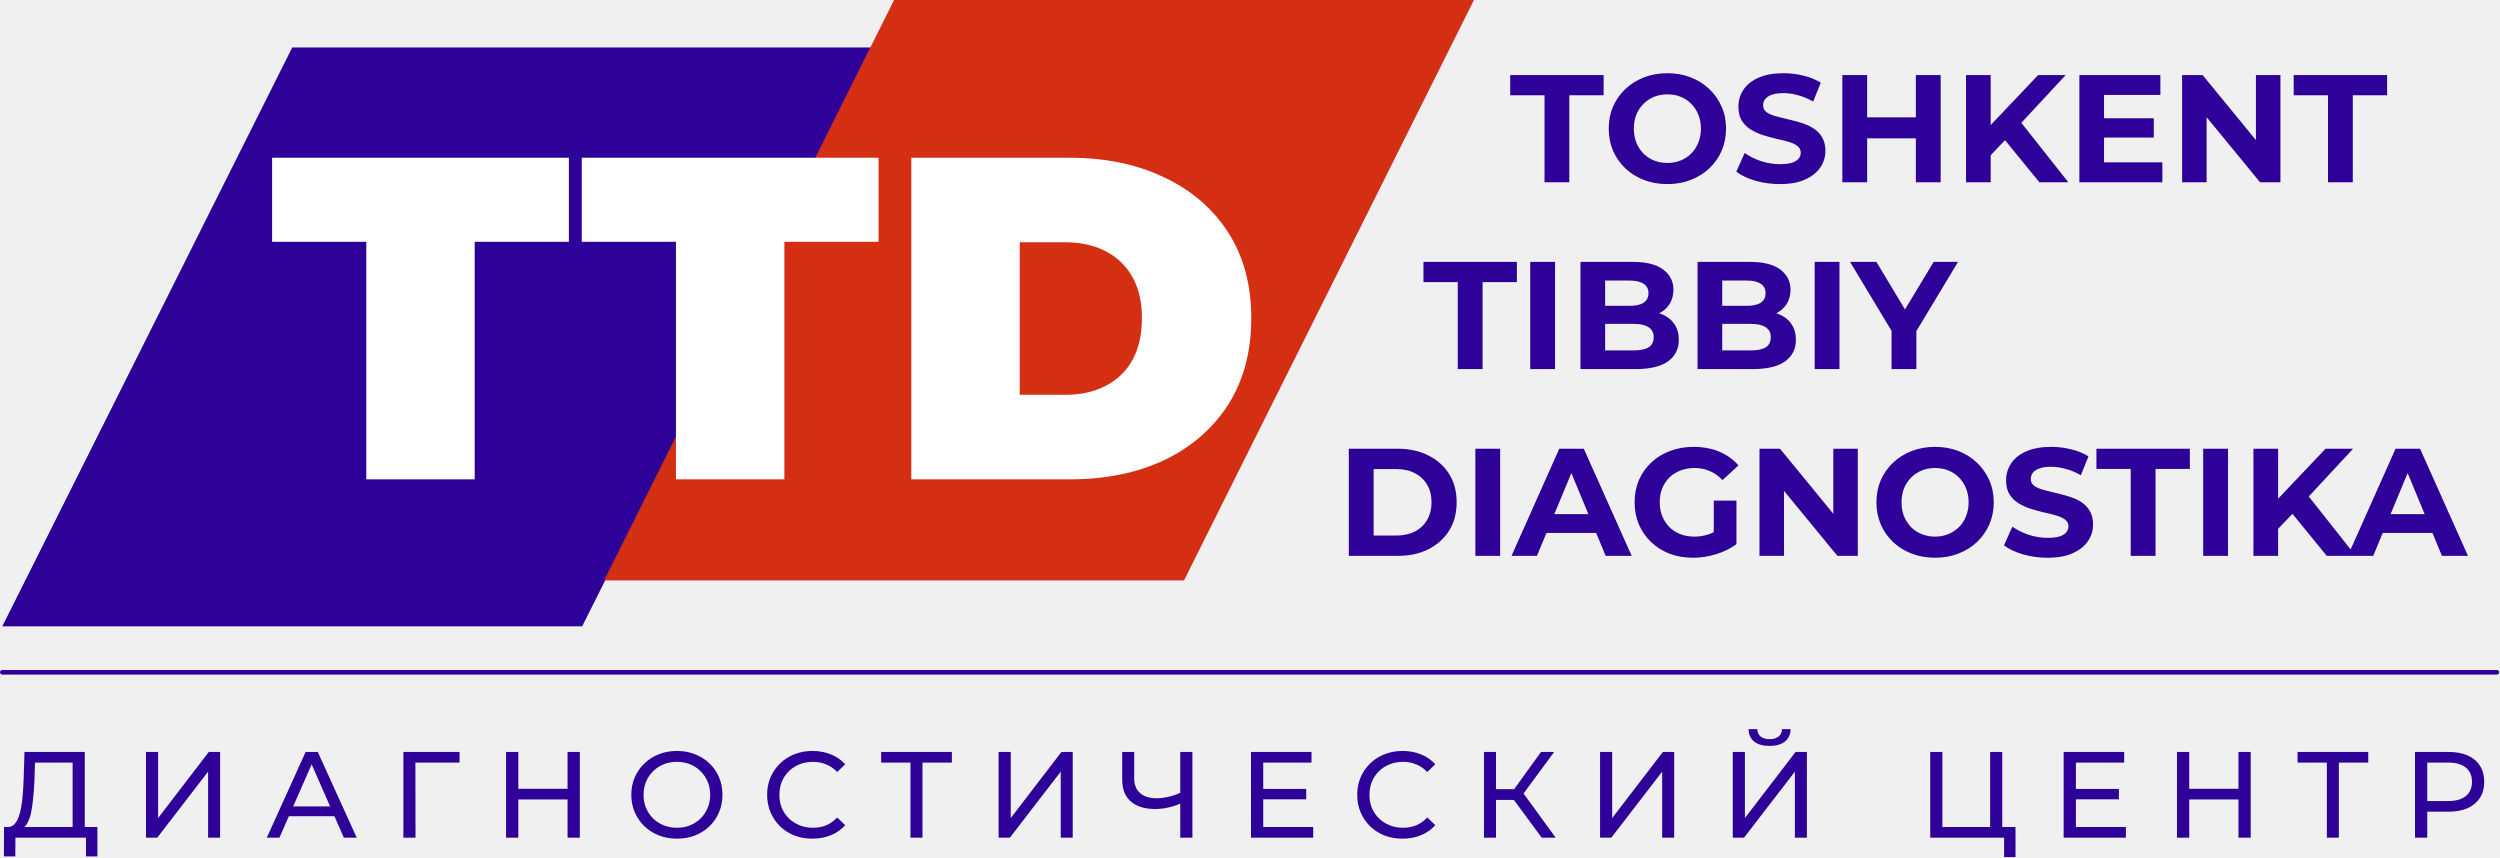
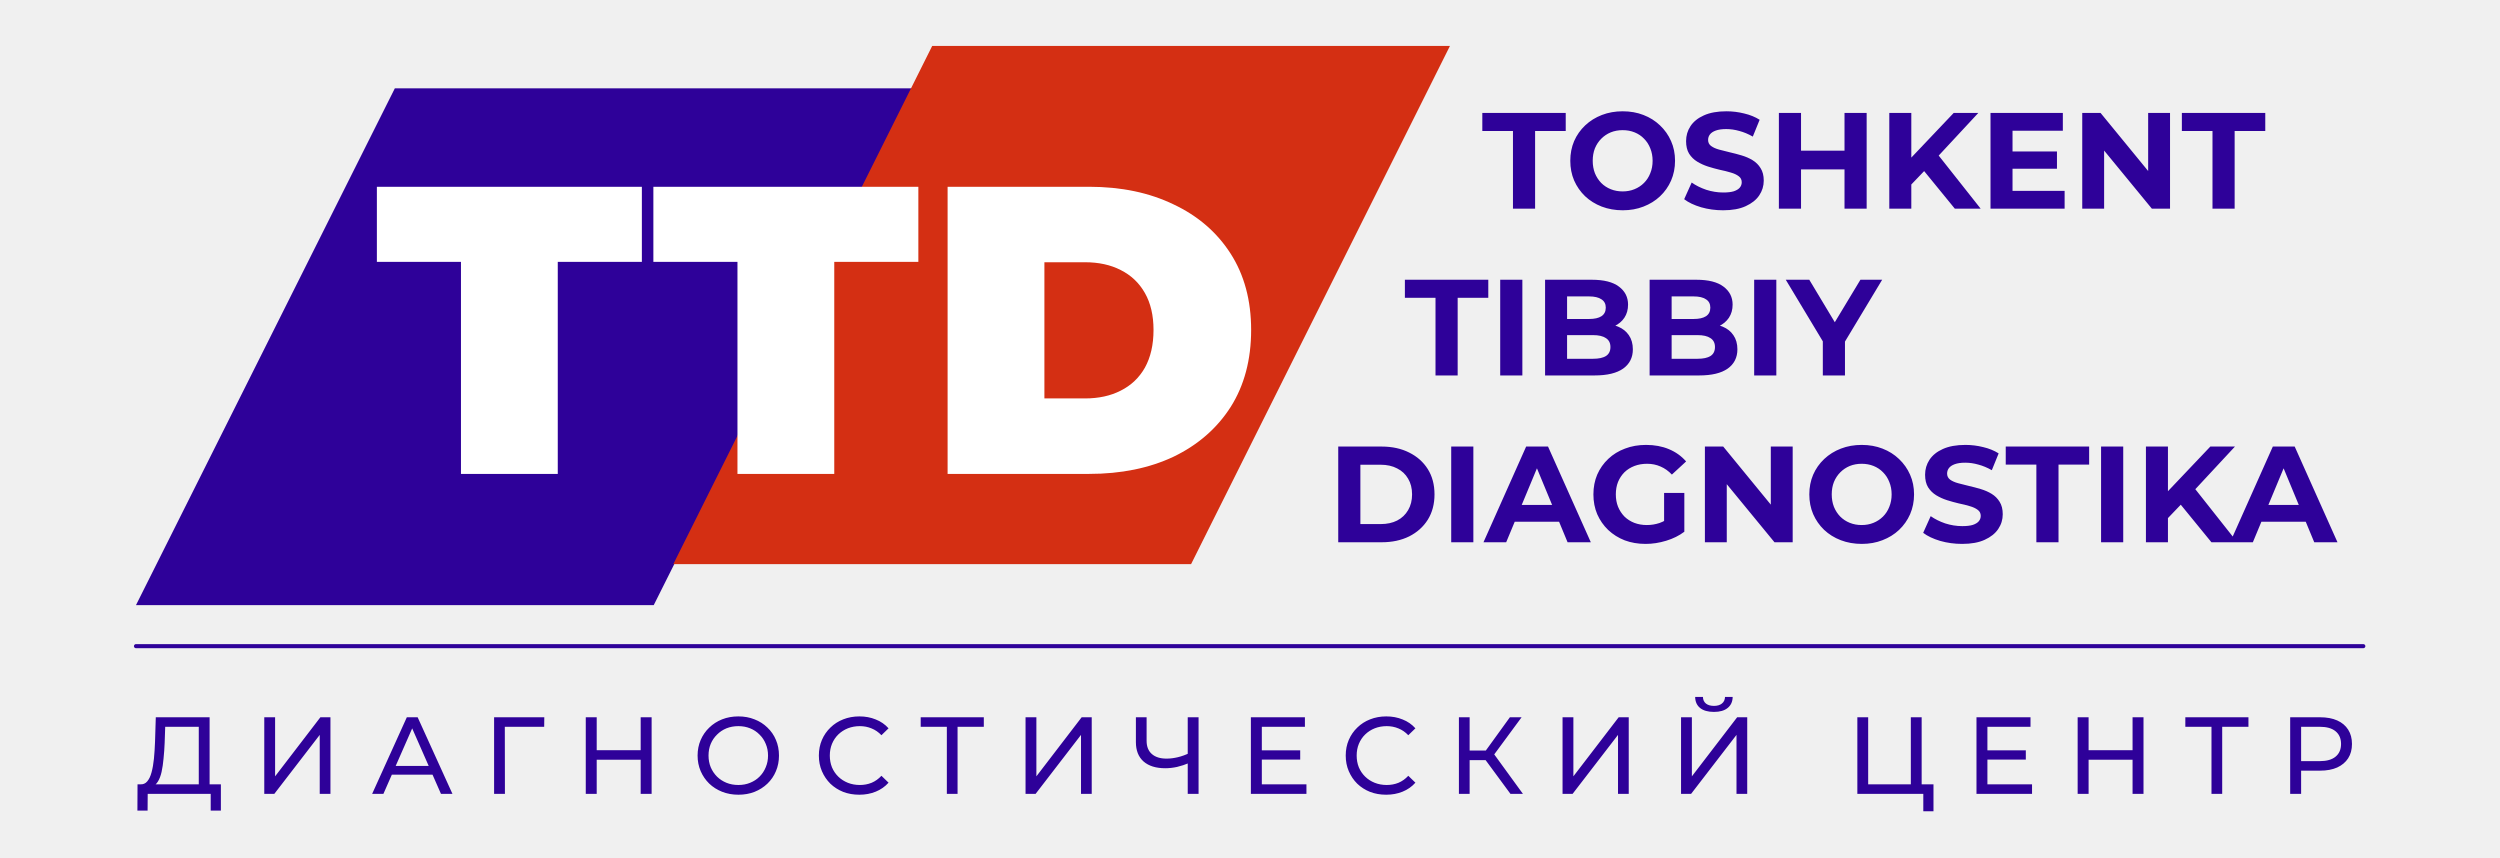
- <svg xmlns="http://www.w3.org/2000/svg" width="175" height="60" viewBox="0 0 175 60" fill="none">
+ <svg xmlns="http://www.w3.org/2000/svg" width="196.00" height="67.20" viewBox="-10.50 -3.60 196.00 67.20" fill="none">
  <path d="M20.456 3.324H61.048L40.752 43.844H0.16L20.456 3.324Z" fill="#2E0199" />
  <path d="M62.585 0H103.177L82.881 40.627H42.289L62.585 0Z" fill="#D42F13" />
  <path d="M25.64 33.554V16.928H19.047V11.043H39.822V16.928H33.229V33.554H25.64ZM47.317 33.554V16.928H40.724V11.043H61.499V16.928H54.906V33.554H47.317ZM63.792 33.554V11.043H74.887C77.395 11.043 79.603 11.504 81.511 12.426C83.419 13.326 84.909 14.613 85.981 16.285C87.053 17.957 87.589 19.951 87.589 22.266C87.589 24.603 87.053 26.619 85.981 28.312C84.909 29.985 83.419 31.282 81.511 32.204C79.603 33.104 77.395 33.554 74.887 33.554H63.792ZM71.381 27.637H74.565C75.637 27.637 76.57 27.433 77.363 27.026C78.177 26.619 78.81 26.018 79.26 25.225C79.71 24.41 79.936 23.424 79.936 22.266C79.936 21.13 79.71 20.165 79.26 19.372C78.81 18.579 78.177 17.979 77.363 17.571C76.57 17.164 75.637 16.96 74.565 16.96H71.381V27.637Z" fill="white" />
  <path d="M108.116 12.757V6.669H105.714V5.254H112.253V6.669H109.852V12.757H108.116ZM116.728 12.886C116.135 12.886 115.584 12.79 115.077 12.597C114.576 12.404 114.141 12.132 113.769 11.782C113.405 11.431 113.118 11.021 112.911 10.549C112.711 10.078 112.611 9.563 112.611 9.006C112.611 8.448 112.711 7.934 112.911 7.462C113.118 6.99 113.408 6.58 113.78 6.229C114.152 5.879 114.587 5.607 115.088 5.414C115.588 5.221 116.131 5.125 116.717 5.125C117.31 5.125 117.853 5.221 118.346 5.414C118.847 5.607 119.279 5.879 119.643 6.229C120.015 6.58 120.305 6.99 120.512 7.462C120.719 7.926 120.823 8.441 120.823 9.006C120.823 9.563 120.719 10.081 120.512 10.56C120.305 11.031 120.015 11.442 119.643 11.793C119.279 12.136 118.847 12.404 118.346 12.597C117.853 12.79 117.314 12.886 116.728 12.886ZM116.717 11.407C117.052 11.407 117.36 11.35 117.639 11.235C117.925 11.12 118.175 10.957 118.389 10.742C118.604 10.528 118.768 10.274 118.882 9.981C119.003 9.688 119.065 9.362 119.065 9.006C119.065 8.649 119.003 8.323 118.882 8.03C118.768 7.737 118.604 7.483 118.389 7.269C118.182 7.055 117.936 6.891 117.65 6.776C117.363 6.661 117.052 6.604 116.717 6.604C116.381 6.604 116.071 6.661 115.784 6.776C115.506 6.891 115.259 7.055 115.045 7.269C114.83 7.483 114.662 7.737 114.541 8.03C114.426 8.323 114.369 8.649 114.369 9.006C114.369 9.356 114.426 9.681 114.541 9.981C114.662 10.274 114.827 10.528 115.034 10.742C115.248 10.957 115.498 11.12 115.784 11.235C116.071 11.35 116.381 11.407 116.717 11.407ZM124.594 12.886C123.993 12.886 123.418 12.808 122.868 12.65C122.317 12.486 121.874 12.275 121.539 12.018L122.128 10.71C122.45 10.938 122.828 11.128 123.265 11.278C123.707 11.421 124.154 11.492 124.604 11.492C124.948 11.492 125.222 11.46 125.43 11.396C125.644 11.324 125.801 11.228 125.902 11.107C126.001 10.985 126.052 10.846 126.052 10.688C126.052 10.488 125.972 10.332 125.816 10.217C125.658 10.096 125.451 9.999 125.194 9.927C124.937 9.849 124.651 9.777 124.337 9.713C124.029 9.641 123.718 9.555 123.404 9.456C123.096 9.356 122.814 9.227 122.557 9.07C122.3 8.912 122.089 8.705 121.925 8.448C121.767 8.191 121.689 7.862 121.689 7.462C121.689 7.033 121.802 6.644 122.032 6.293C122.268 5.936 122.617 5.653 123.082 5.447C123.554 5.232 124.144 5.125 124.851 5.125C125.323 5.125 125.787 5.182 126.245 5.297C126.701 5.404 127.105 5.568 127.456 5.79L126.92 7.108C126.569 6.908 126.219 6.762 125.869 6.669C125.519 6.569 125.176 6.519 124.84 6.519C124.504 6.519 124.229 6.558 124.015 6.636C123.801 6.715 123.646 6.819 123.554 6.947C123.461 7.068 123.415 7.212 123.415 7.376C123.415 7.569 123.493 7.727 123.65 7.848C123.807 7.962 124.015 8.055 124.272 8.127C124.529 8.198 124.811 8.269 125.119 8.341C125.433 8.413 125.744 8.494 126.052 8.587C126.366 8.681 126.652 8.805 126.909 8.963C127.166 9.12 127.373 9.327 127.531 9.584C127.695 9.842 127.778 10.166 127.778 10.56C127.778 10.981 127.66 11.367 127.424 11.718C127.188 12.068 126.834 12.35 126.363 12.564C125.897 12.779 125.308 12.886 124.594 12.886ZM134.11 5.254H135.846V12.757H134.11V5.254ZM130.701 12.757H128.964V5.254H130.701V12.757ZM134.238 9.681H130.572V8.212H134.238V9.681ZM139.176 11.042L139.079 9.038L142.67 5.254H144.6L141.363 8.738L140.398 9.767L139.176 11.042ZM137.621 12.757V5.254H139.347V12.757H137.621ZM142.756 12.757L140.087 9.488L141.223 8.255L144.782 12.757H142.756ZM147.153 8.277H150.766V9.627H147.153V8.277ZM147.282 11.364H151.366V12.757H145.556V5.254H151.227V6.647H147.282V11.364ZM152.748 12.757V5.254H154.184L158.611 10.656H157.915V5.254H159.63V12.757H158.204L153.766 7.355H154.463V12.757H152.748ZM162.959 12.757V6.669H160.558V5.254H167.097V6.669H164.696V12.757H162.959ZM102.044 25.835V19.747H99.643V18.332H106.182V19.747H103.781V25.835H102.044ZM107.116 25.835V18.332H108.853V25.835H107.116ZM110.634 25.835V18.332H114.3C115.243 18.332 115.951 18.511 116.422 18.868C116.901 19.225 117.14 19.696 117.14 20.283C117.14 20.676 117.044 21.019 116.851 21.312C116.658 21.598 116.393 21.819 116.058 21.976C115.722 22.134 115.336 22.212 114.9 22.212L115.104 21.773C115.575 21.773 115.993 21.851 116.358 22.008C116.722 22.159 117.004 22.384 117.205 22.684C117.412 22.984 117.516 23.352 117.516 23.788C117.516 24.431 117.262 24.935 116.754 25.299C116.247 25.656 115.5 25.835 114.514 25.835H110.634ZM112.359 24.528H114.385C114.836 24.528 115.175 24.456 115.404 24.313C115.64 24.163 115.758 23.927 115.758 23.606C115.758 23.292 115.64 23.059 115.404 22.909C115.175 22.751 114.836 22.673 114.385 22.673H112.231V21.408H114.085C114.507 21.408 114.828 21.336 115.05 21.194C115.278 21.044 115.393 20.819 115.393 20.518C115.393 20.226 115.278 20.007 115.05 19.864C114.828 19.714 114.507 19.639 114.085 19.639H112.359V24.528ZM118.83 25.835V18.332H122.496C123.439 18.332 124.147 18.511 124.618 18.868C125.098 19.225 125.337 19.696 125.337 20.283C125.337 20.676 125.24 21.019 125.047 21.312C124.854 21.598 124.591 21.819 124.254 21.976C123.918 22.134 123.533 22.212 123.096 22.212L123.3 21.773C123.772 21.773 124.19 21.851 124.554 22.008C124.919 22.159 125.202 22.384 125.401 22.684C125.609 22.984 125.712 23.352 125.712 23.788C125.712 24.431 125.459 24.935 124.951 25.299C124.444 25.656 123.697 25.835 122.71 25.835H118.83ZM120.556 24.528H122.582C123.032 24.528 123.372 24.456 123.6 24.313C123.836 24.163 123.954 23.927 123.954 23.606C123.954 23.292 123.836 23.059 123.6 22.909C123.372 22.751 123.032 22.673 122.582 22.673H120.427V21.408H122.282C122.704 21.408 123.025 21.336 123.246 21.194C123.476 21.044 123.589 20.819 123.589 20.518C123.589 20.226 123.476 20.007 123.246 19.864C123.025 19.714 122.704 19.639 122.282 19.639H120.556V24.528ZM127.027 25.835V18.332H128.764V25.835H127.027ZM132.409 25.835V22.77L132.806 23.82L129.504 18.332H131.348L133.878 22.544H132.817L135.357 18.332H137.062L133.76 23.82L134.146 22.77V25.835H132.409ZM94.418 38.913V31.41H97.827C98.641 31.41 99.36 31.567 99.981 31.881C100.603 32.189 101.089 32.621 101.439 33.178C101.79 33.736 101.965 34.397 101.965 35.161C101.965 35.919 101.79 36.58 101.439 37.145C101.089 37.702 100.603 38.138 99.981 38.452C99.36 38.76 98.641 38.913 97.827 38.913H94.418ZM96.154 37.488H97.741C98.242 37.488 98.674 37.394 99.038 37.209C99.41 37.016 99.695 36.745 99.896 36.394C100.103 36.044 100.207 35.633 100.207 35.161C100.207 34.682 100.103 34.272 99.896 33.929C99.695 33.578 99.41 33.31 99.038 33.125C98.674 32.932 98.242 32.835 97.741 32.835H96.154V37.488ZM103.275 38.913V31.41H105.011V38.913H103.275ZM105.805 38.913L109.15 31.41H110.865L114.22 38.913H112.398L109.654 32.289H110.34L107.585 38.913H105.805ZM107.478 37.305L107.939 35.987H111.798L112.269 37.305H107.478ZM118.518 39.042C117.924 39.042 117.377 38.949 116.878 38.763C116.385 38.57 115.952 38.299 115.581 37.949C115.216 37.598 114.93 37.188 114.723 36.716C114.523 36.244 114.423 35.726 114.423 35.161C114.423 34.596 114.523 34.079 114.723 33.607C114.93 33.135 115.219 32.725 115.591 32.374C115.962 32.024 116.399 31.756 116.899 31.57C117.399 31.377 117.95 31.281 118.55 31.281C119.215 31.281 119.811 31.391 120.34 31.613C120.876 31.835 121.326 32.157 121.691 32.578L120.576 33.607C120.304 33.321 120.008 33.111 119.686 32.975C119.365 32.832 119.014 32.76 118.636 32.76C118.271 32.76 117.939 32.817 117.639 32.932C117.339 33.047 117.077 33.211 116.856 33.425C116.642 33.639 116.474 33.893 116.353 34.186C116.238 34.479 116.181 34.804 116.181 35.161C116.181 35.512 116.238 35.834 116.353 36.126C116.474 36.419 116.642 36.676 116.856 36.898C117.077 37.112 117.334 37.276 117.628 37.391C117.928 37.506 118.256 37.563 118.614 37.563C118.957 37.563 119.29 37.509 119.611 37.402C119.939 37.287 120.258 37.099 120.565 36.834L121.552 38.088C121.144 38.396 120.668 38.631 120.126 38.795C119.59 38.959 119.054 39.042 118.518 39.042ZM119.965 37.863V35.044H121.552V38.088L119.965 37.863ZM123.164 38.913V31.41H124.6L129.027 36.812H128.331V31.41H130.046V38.913H128.62L124.182 33.511H124.879V38.913H123.164ZM135.467 39.042C134.873 39.042 134.323 38.946 133.816 38.752C133.315 38.56 132.879 38.288 132.508 37.938C132.144 37.587 131.857 37.177 131.651 36.705C131.45 36.233 131.35 35.719 131.35 35.161C131.35 34.604 131.45 34.09 131.651 33.618C131.857 33.146 132.147 32.736 132.519 32.385C132.89 32.035 133.326 31.763 133.827 31.57C134.326 31.377 134.87 31.281 135.456 31.281C136.049 31.281 136.592 31.377 137.085 31.57C137.585 31.763 138.018 32.035 138.382 32.385C138.753 32.736 139.043 33.146 139.251 33.618C139.458 34.082 139.562 34.596 139.562 35.161C139.562 35.719 139.458 36.237 139.251 36.716C139.043 37.188 138.753 37.598 138.382 37.949C138.018 38.292 137.585 38.56 137.085 38.752C136.592 38.946 136.052 39.042 135.467 39.042ZM135.456 37.563C135.792 37.563 136.099 37.506 136.378 37.391C136.663 37.276 136.914 37.112 137.128 36.898C137.343 36.684 137.507 36.43 137.621 36.137C137.742 35.844 137.804 35.518 137.804 35.161C137.804 34.804 137.742 34.479 137.621 34.186C137.507 33.893 137.343 33.639 137.128 33.425C136.92 33.211 136.674 33.047 136.389 32.932C136.102 32.817 135.792 32.76 135.456 32.76C135.119 32.76 134.809 32.817 134.523 32.932C134.245 33.047 133.998 33.211 133.784 33.425C133.569 33.639 133.401 33.893 133.28 34.186C133.165 34.479 133.108 34.804 133.108 35.161C133.108 35.512 133.165 35.837 133.28 36.137C133.401 36.43 133.565 36.684 133.773 36.898C133.987 37.112 134.237 37.276 134.523 37.391C134.809 37.506 135.119 37.563 135.456 37.563ZM143.332 39.042C142.731 39.042 142.156 38.964 141.606 38.806C141.056 38.642 140.612 38.431 140.277 38.174L140.866 36.866C141.188 37.094 141.566 37.284 142.002 37.434C142.445 37.577 142.892 37.648 143.342 37.648C143.685 37.648 143.961 37.616 144.168 37.552C144.382 37.48 144.54 37.384 144.64 37.263C144.739 37.141 144.79 37.002 144.79 36.844C144.79 36.644 144.711 36.487 144.554 36.373C144.396 36.252 144.189 36.155 143.932 36.083C143.675 36.005 143.389 35.933 143.074 35.869C142.767 35.797 142.456 35.711 142.142 35.612C141.834 35.512 141.552 35.383 141.295 35.226C141.038 35.068 140.827 34.861 140.663 34.604C140.505 34.347 140.427 34.018 140.427 33.618C140.427 33.189 140.541 32.8 140.77 32.449C141.006 32.092 141.356 31.809 141.82 31.602C142.292 31.388 142.881 31.281 143.589 31.281C144.061 31.281 144.525 31.338 144.983 31.453C145.44 31.56 145.843 31.724 146.194 31.946L145.658 33.264C145.307 33.064 144.958 32.918 144.607 32.825C144.257 32.725 143.914 32.675 143.578 32.675C143.243 32.675 142.967 32.714 142.753 32.792C142.538 32.871 142.385 32.975 142.292 33.103C142.199 33.224 142.153 33.368 142.153 33.532C142.153 33.725 142.231 33.883 142.388 34.004C142.546 34.118 142.753 34.211 143.01 34.282C143.267 34.354 143.549 34.425 143.857 34.497C144.171 34.569 144.482 34.65 144.79 34.743C145.104 34.837 145.39 34.961 145.647 35.119C145.904 35.276 146.111 35.483 146.269 35.74C146.433 35.998 146.515 36.322 146.515 36.716C146.515 37.137 146.398 37.523 146.162 37.873C145.926 38.224 145.572 38.506 145.1 38.72C144.636 38.935 144.047 39.042 143.332 39.042ZM149.151 38.913V32.825H146.75V31.41H153.289V32.825H150.888V38.913H149.151ZM154.224 38.913V31.41H155.961V38.913H154.224ZM159.295 37.198L159.199 35.194L162.79 31.41H164.72L161.482 34.894L160.517 35.922L159.295 37.198ZM157.741 38.913V31.41H159.467V38.913H157.741ZM162.876 38.913L160.207 35.644L161.343 34.411L164.902 38.913H162.876ZM164.344 38.913L167.689 31.41H169.404L172.759 38.913H170.937L168.193 32.289H168.879L166.124 38.913H164.344ZM166.017 37.305L166.478 35.987H170.337L170.808 37.305H166.017Z" fill="#2E0199" />
  <path d="M5.084 58.234V53.38H2.452L2.409 54.641C2.392 55.064 2.363 55.469 2.323 55.859C2.289 56.248 2.237 56.599 2.169 56.913C2.1 57.222 2.003 57.476 1.877 57.677C1.757 57.877 1.603 57.999 1.414 58.045L0.488 57.891C0.711 57.908 0.894 57.834 1.037 57.668C1.185 57.497 1.3 57.26 1.38 56.956C1.465 56.648 1.528 56.291 1.568 55.884C1.608 55.473 1.637 55.032 1.654 54.564L1.714 52.634H5.933V58.234H5.084ZM0.273 59.949L0.282 57.891H6.817V59.949H6.019V58.637H1.08L1.071 59.949H0.273ZM10.219 58.637V52.634H11.068V57.265L14.618 52.634H15.407V58.637H14.567V54.015L11.008 58.637H10.219ZM18.677 58.637L21.395 52.634H22.244L24.971 58.637H24.071L21.644 53.114H21.987L19.56 58.637H18.677ZM19.834 57.136L20.066 56.45H23.445L23.693 57.136H19.834ZM28.237 58.637V52.634H32.173L32.164 53.38H28.871L29.077 53.166L29.086 58.637H28.237ZM39.729 52.634H40.587V58.637H39.729V52.634ZM36.282 58.637H35.424V52.634H36.282V58.637ZM39.806 55.962H36.196V55.215H39.806V55.962ZM47.39 58.706C46.933 58.706 46.507 58.629 46.112 58.474C45.724 58.32 45.386 58.105 45.1 57.831C44.815 57.551 44.592 57.225 44.431 56.853C44.272 56.481 44.191 56.076 44.191 55.636C44.191 55.195 44.272 54.79 44.431 54.418C44.592 54.046 44.815 53.723 45.1 53.449C45.386 53.169 45.724 52.952 46.112 52.797C46.501 52.643 46.927 52.566 47.39 52.566C47.848 52.566 48.268 52.643 48.651 52.797C49.04 52.946 49.377 53.16 49.663 53.44C49.954 53.715 50.177 54.037 50.332 54.409C50.492 54.781 50.572 55.19 50.572 55.636C50.572 56.082 50.492 56.49 50.332 56.862C50.177 57.234 49.954 57.56 49.663 57.84C49.377 58.114 49.04 58.328 48.651 58.483C48.268 58.632 47.848 58.706 47.39 58.706ZM47.39 57.943C47.722 57.943 48.028 57.886 48.308 57.771C48.594 57.656 48.839 57.497 49.045 57.291C49.257 57.08 49.42 56.833 49.534 56.553C49.654 56.273 49.714 55.967 49.714 55.636C49.714 55.304 49.654 54.998 49.534 54.718C49.42 54.438 49.257 54.195 49.045 53.989C48.839 53.778 48.594 53.615 48.308 53.5C48.028 53.386 47.722 53.329 47.39 53.329C47.053 53.329 46.741 53.386 46.455 53.5C46.175 53.615 45.929 53.778 45.718 53.989C45.506 54.195 45.34 54.438 45.221 54.718C45.106 54.998 45.049 55.304 45.049 55.636C45.049 55.967 45.106 56.273 45.221 56.553C45.34 56.833 45.506 57.08 45.718 57.291C45.929 57.497 46.175 57.656 46.455 57.771C46.741 57.886 47.053 57.943 47.39 57.943ZM56.872 58.706C56.415 58.706 55.992 58.632 55.603 58.483C55.22 58.328 54.885 58.114 54.599 57.84C54.319 57.56 54.099 57.234 53.939 56.862C53.779 56.49 53.699 56.082 53.699 55.636C53.699 55.19 53.779 54.781 53.939 54.409C54.099 54.037 54.322 53.715 54.608 53.44C54.894 53.16 55.228 52.946 55.611 52.797C56 52.643 56.423 52.566 56.881 52.566C57.344 52.566 57.77 52.646 58.158 52.806C58.553 52.96 58.887 53.192 59.162 53.5L58.604 54.041C58.376 53.8 58.118 53.624 57.833 53.509C57.547 53.389 57.241 53.329 56.915 53.329C56.578 53.329 56.263 53.386 55.971 53.5C55.686 53.615 55.437 53.775 55.225 53.98C55.014 54.186 54.848 54.432 54.728 54.718C54.614 54.998 54.557 55.304 54.557 55.636C54.557 55.967 54.614 56.276 54.728 56.562C54.848 56.842 55.014 57.085 55.225 57.291C55.437 57.497 55.686 57.656 55.971 57.771C56.263 57.886 56.578 57.943 56.915 57.943C57.241 57.943 57.547 57.886 57.833 57.771C58.118 57.651 58.376 57.468 58.604 57.222L59.162 57.762C58.887 58.071 58.553 58.306 58.158 58.466C57.77 58.625 57.341 58.706 56.872 58.706ZM63.733 58.637V53.157L63.947 53.38H61.683V52.634H66.631V53.38H64.367L64.573 53.157V58.637H63.733ZM69.903 58.637V52.634H70.752V57.265L74.302 52.634H75.091V58.637H74.251V54.015L70.692 58.637H69.903ZM82.764 56.202C82.427 56.344 82.098 56.454 81.778 56.528C81.463 56.596 81.157 56.63 80.861 56.63C80.128 56.63 79.559 56.454 79.154 56.099C78.753 55.744 78.554 55.238 78.554 54.581V52.634H79.394V54.486C79.394 54.932 79.531 55.276 79.806 55.516C80.08 55.756 80.463 55.876 80.955 55.876C81.246 55.876 81.543 55.838 81.847 55.764C82.156 55.69 82.456 55.581 82.747 55.438L82.764 56.202ZM82.618 58.637V52.634H83.468V58.637H82.618ZM88.349 55.224H91.436V55.953H88.349V55.224ZM88.427 57.891H91.925V58.637H87.569V52.634H91.805V53.38H88.427V57.891ZM98.178 58.706C97.72 58.706 97.297 58.632 96.909 58.483C96.525 58.328 96.191 58.114 95.906 57.84C95.625 57.56 95.405 57.234 95.245 56.862C95.084 56.49 95.005 56.082 95.005 55.636C95.005 55.19 95.084 54.781 95.245 54.409C95.405 54.037 95.628 53.715 95.914 53.44C96.199 53.16 96.534 52.946 96.918 52.797C97.305 52.643 97.729 52.566 98.187 52.566C98.65 52.566 99.075 52.646 99.465 52.806C99.859 52.96 100.193 53.192 100.468 53.5L99.91 54.041C99.681 53.8 99.424 53.624 99.139 53.509C98.852 53.389 98.547 53.329 98.221 53.329C97.883 53.329 97.569 53.386 97.278 53.5C96.991 53.615 96.743 53.775 96.532 53.98C96.319 54.186 96.154 54.432 96.034 54.718C95.919 54.998 95.863 55.304 95.863 55.636C95.863 55.967 95.919 56.276 96.034 56.562C96.154 56.842 96.319 57.085 96.532 57.291C96.743 57.497 96.991 57.656 97.278 57.771C97.569 57.886 97.883 57.943 98.221 57.943C98.547 57.943 98.852 57.886 99.139 57.771C99.424 57.651 99.681 57.468 99.91 57.222L100.468 57.762C100.193 58.071 99.859 58.306 99.465 58.466C99.075 58.625 98.647 58.706 98.178 58.706ZM107.918 58.637L105.74 55.678L106.434 55.25L108.896 58.637H107.918ZM103.879 58.637V52.634H104.719V58.637H103.879ZM104.462 55.996V55.241H106.409V55.996H104.462ZM106.512 55.73L105.723 55.61L107.875 52.634H108.793L106.512 55.73ZM112.004 58.637V52.634H112.853V57.265L116.404 52.634H117.193V58.637H116.352V54.015L112.793 58.637H112.004ZM121.294 58.637V52.634H122.143V57.265L125.693 52.634H126.482V58.637H125.642V54.015L122.083 58.637H121.294ZM123.875 52.214C123.406 52.214 123.043 52.111 122.786 51.905C122.534 51.699 122.406 51.411 122.4 51.039H123.009C123.014 51.262 123.095 51.437 123.249 51.562C123.404 51.682 123.612 51.742 123.875 51.742C124.133 51.742 124.338 51.682 124.493 51.562C124.652 51.437 124.735 51.262 124.741 51.039H125.342C125.335 51.411 125.204 51.699 124.947 51.905C124.695 52.111 124.338 52.214 123.875 52.214ZM135.116 58.637V52.634H135.965V57.891H139.309V52.634H140.158V58.637H135.116ZM140.287 60.001V58.414L140.493 58.637H139.309V57.891H141.085V60.001H140.287ZM145.236 55.224H148.324V55.953H145.236V55.224ZM145.313 57.891H148.812V58.637H144.456V52.634H148.692V53.38H145.313V57.891ZM156.693 52.634H157.551V58.637H156.693V52.634ZM153.246 58.637H152.388V52.634H153.246V58.637ZM156.771 55.962H153.16V55.215H156.771V55.962ZM162.88 58.637V53.157L163.094 53.38H160.83V52.634H165.778V53.38H163.514L163.72 53.157V58.637H162.88ZM169.05 58.637V52.634H171.391C171.917 52.634 172.366 52.717 172.738 52.883C173.11 53.049 173.395 53.289 173.595 53.603C173.796 53.917 173.895 54.292 173.895 54.727C173.895 55.161 173.796 55.536 173.595 55.85C173.395 56.159 173.11 56.399 172.738 56.57C172.366 56.737 171.917 56.819 171.391 56.819H169.522L169.908 56.416V58.637H169.05ZM169.908 56.502L169.522 56.073H171.365C171.914 56.073 172.329 55.956 172.609 55.721C172.895 55.487 173.038 55.155 173.038 54.727C173.038 54.298 172.895 53.967 172.609 53.732C172.329 53.497 171.914 53.38 171.365 53.38H169.522L169.908 52.951V56.502Z" fill="#2E0199" />
  <path fill-rule="evenodd" clip-rule="evenodd" d="M0 47.059C0 46.97 0.072 46.898 0.161 46.898H174.784C174.873 46.898 174.945 46.97 174.945 47.059C174.945 47.148 174.873 47.22 174.784 47.22H0.161C0.072 47.22 0 47.148 0 47.059Z" fill="#2E0199" />
</svg>
